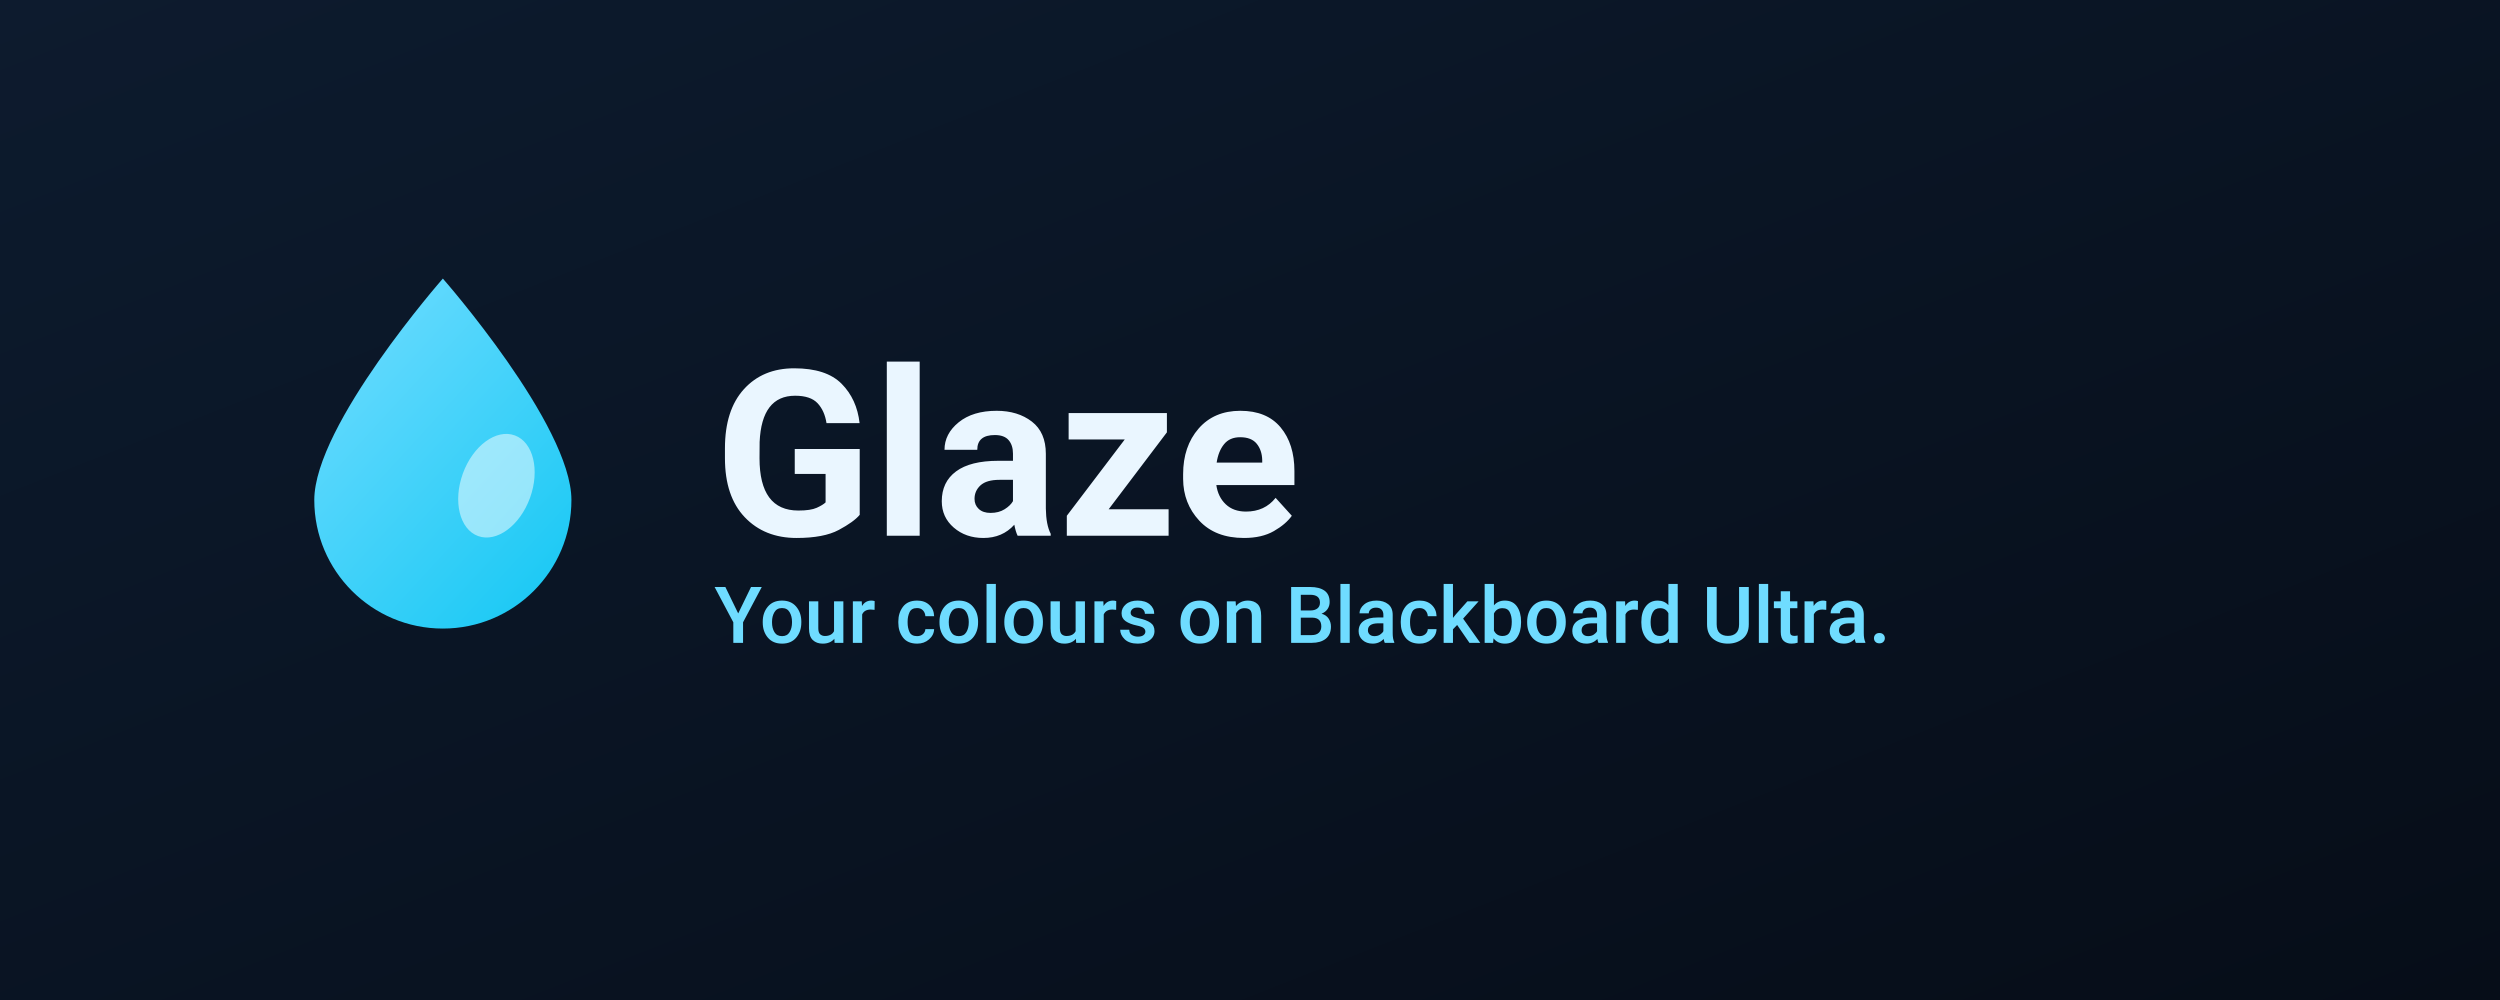
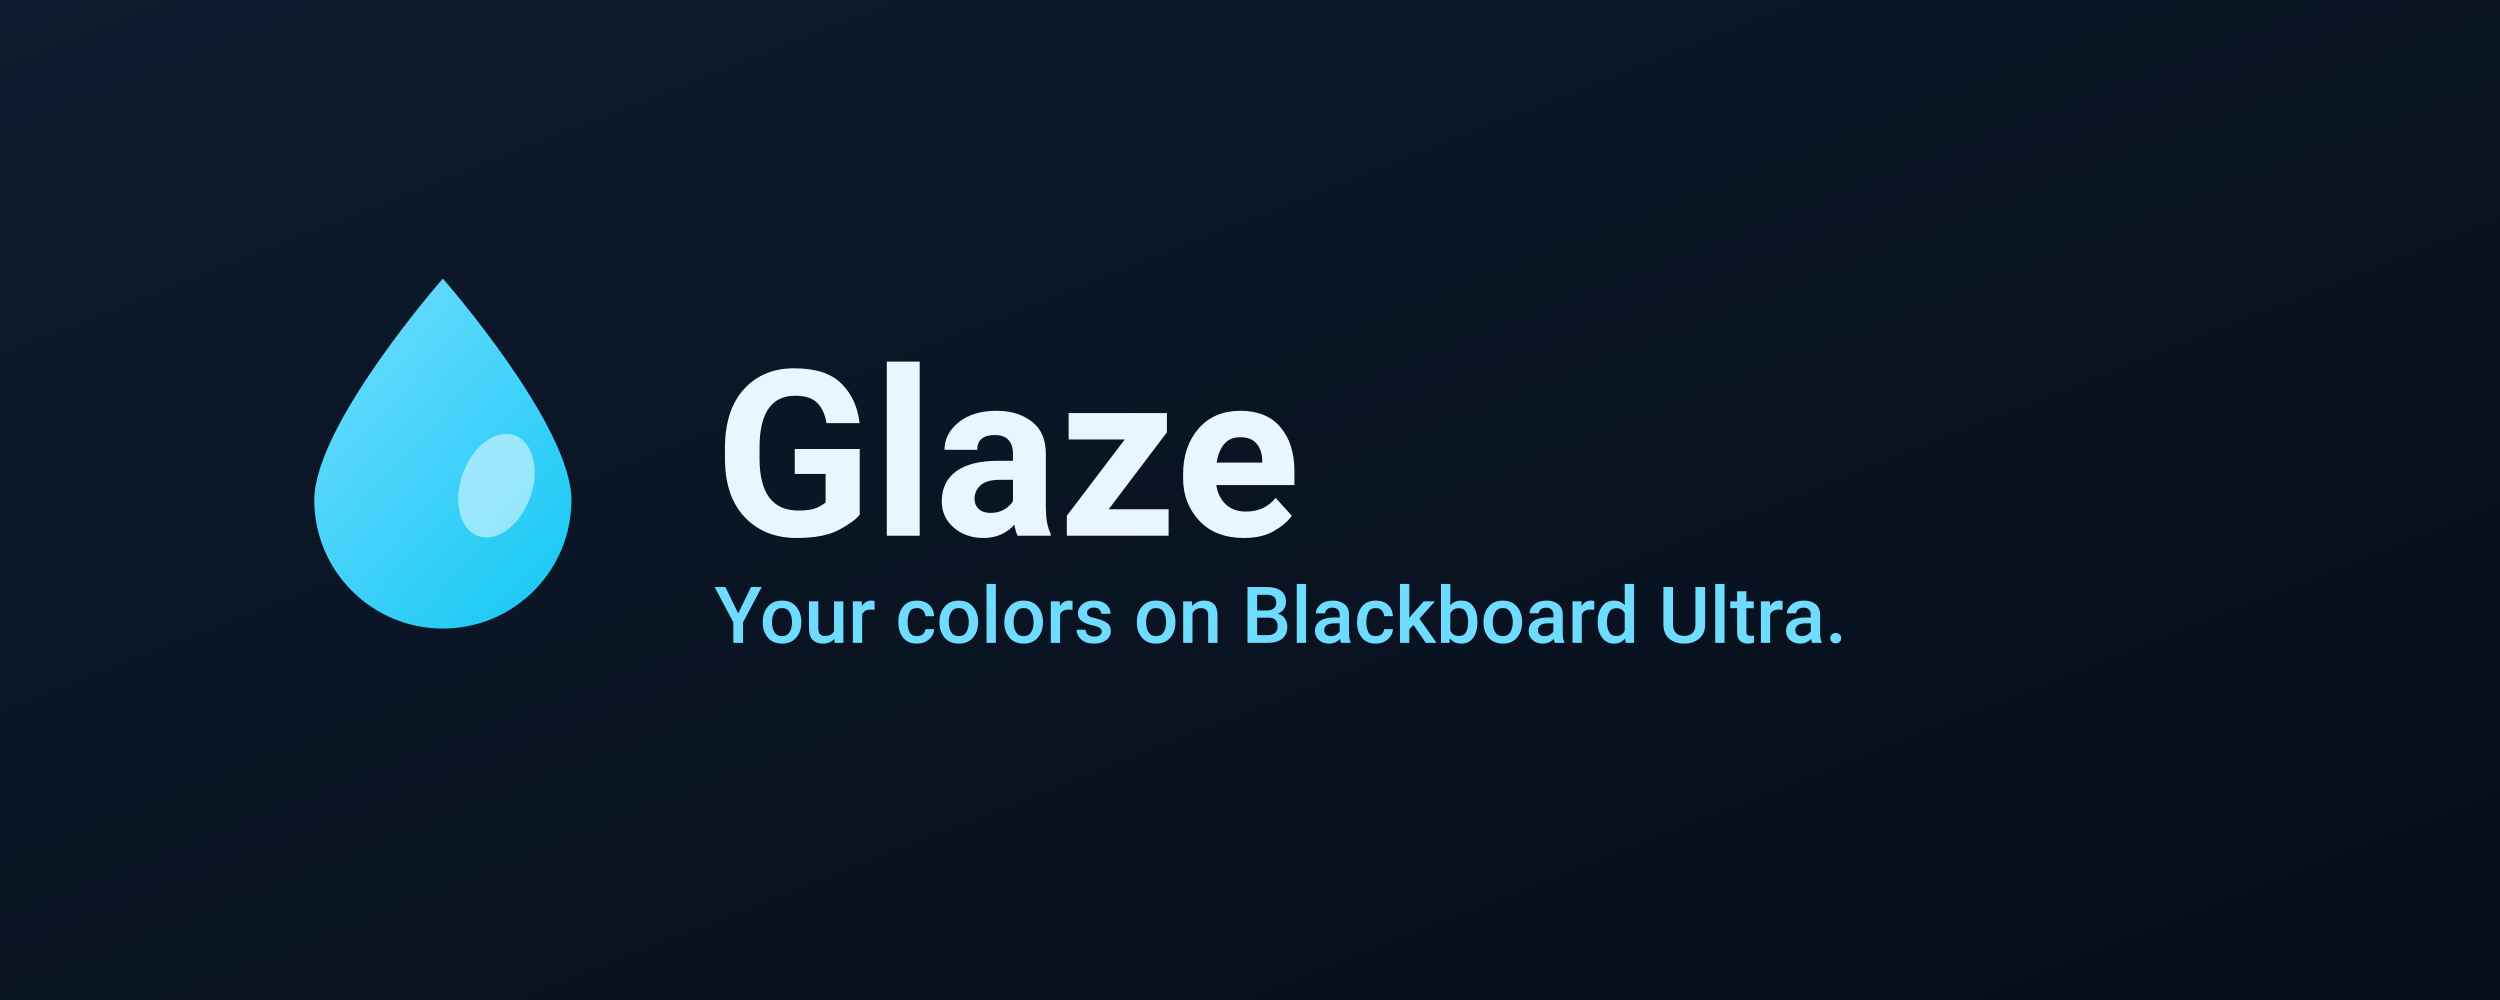
<svg xmlns="http://www.w3.org/2000/svg" width="1400" height="560" viewBox="0 0 1400 560">
  <defs>
    <linearGradient id="ac" x1="0.1" y1="0" x2="0.9" y2="1">
      <stop offset="0" stop-color="#6fdcff" />
      <stop offset="1" stop-color="#17c8f4" />
    </linearGradient>
    <linearGradient id="bg" x1="0" y1="0" x2="1" y2="1">
      <stop offset="0" stop-color="#0d1b2e" />
      <stop offset="1" stop-color="#060d18" />
    </linearGradient>
  </defs>
  <rect width="1400" height="560" fill="url(#bg)" />
  <g transform="translate(120,120) scale(2.0)">
    <path d="M64 18 C64 18 28 59 28 80 a36 36 0 0 0 72 0 C100 59 64 18 64 18 Z" fill="url(#ac)" />
    <ellipse cx="79" cy="76" rx="10" ry="15" transform="rotate(20 79 76)" fill="#ffffff" opacity="0.5" />
  </g>
  <text x="400" y="300" font-family="system-ui, -apple-system, Segoe UI, Roboto, Helvetica, Arial, sans-serif" font-size="130" font-weight="700" fill="#eaf6ff">Glaze</text>
-   <text x="400" y="360" font-family="system-ui, -apple-system, Segoe UI, Roboto, Helvetica, Arial, sans-serif" font-size="44" font-weight="500" fill="#6fdcff">Your colours on Blackboard Ultra.</text>
+   <text x="400" y="360" font-family="system-ui, -apple-system, Segoe UI, Roboto, Helvetica, Arial, sans-serif" font-size="44" font-weight="500" fill="#6fdcff">Your colors on Blackboard Ultra.</text>
</svg>
